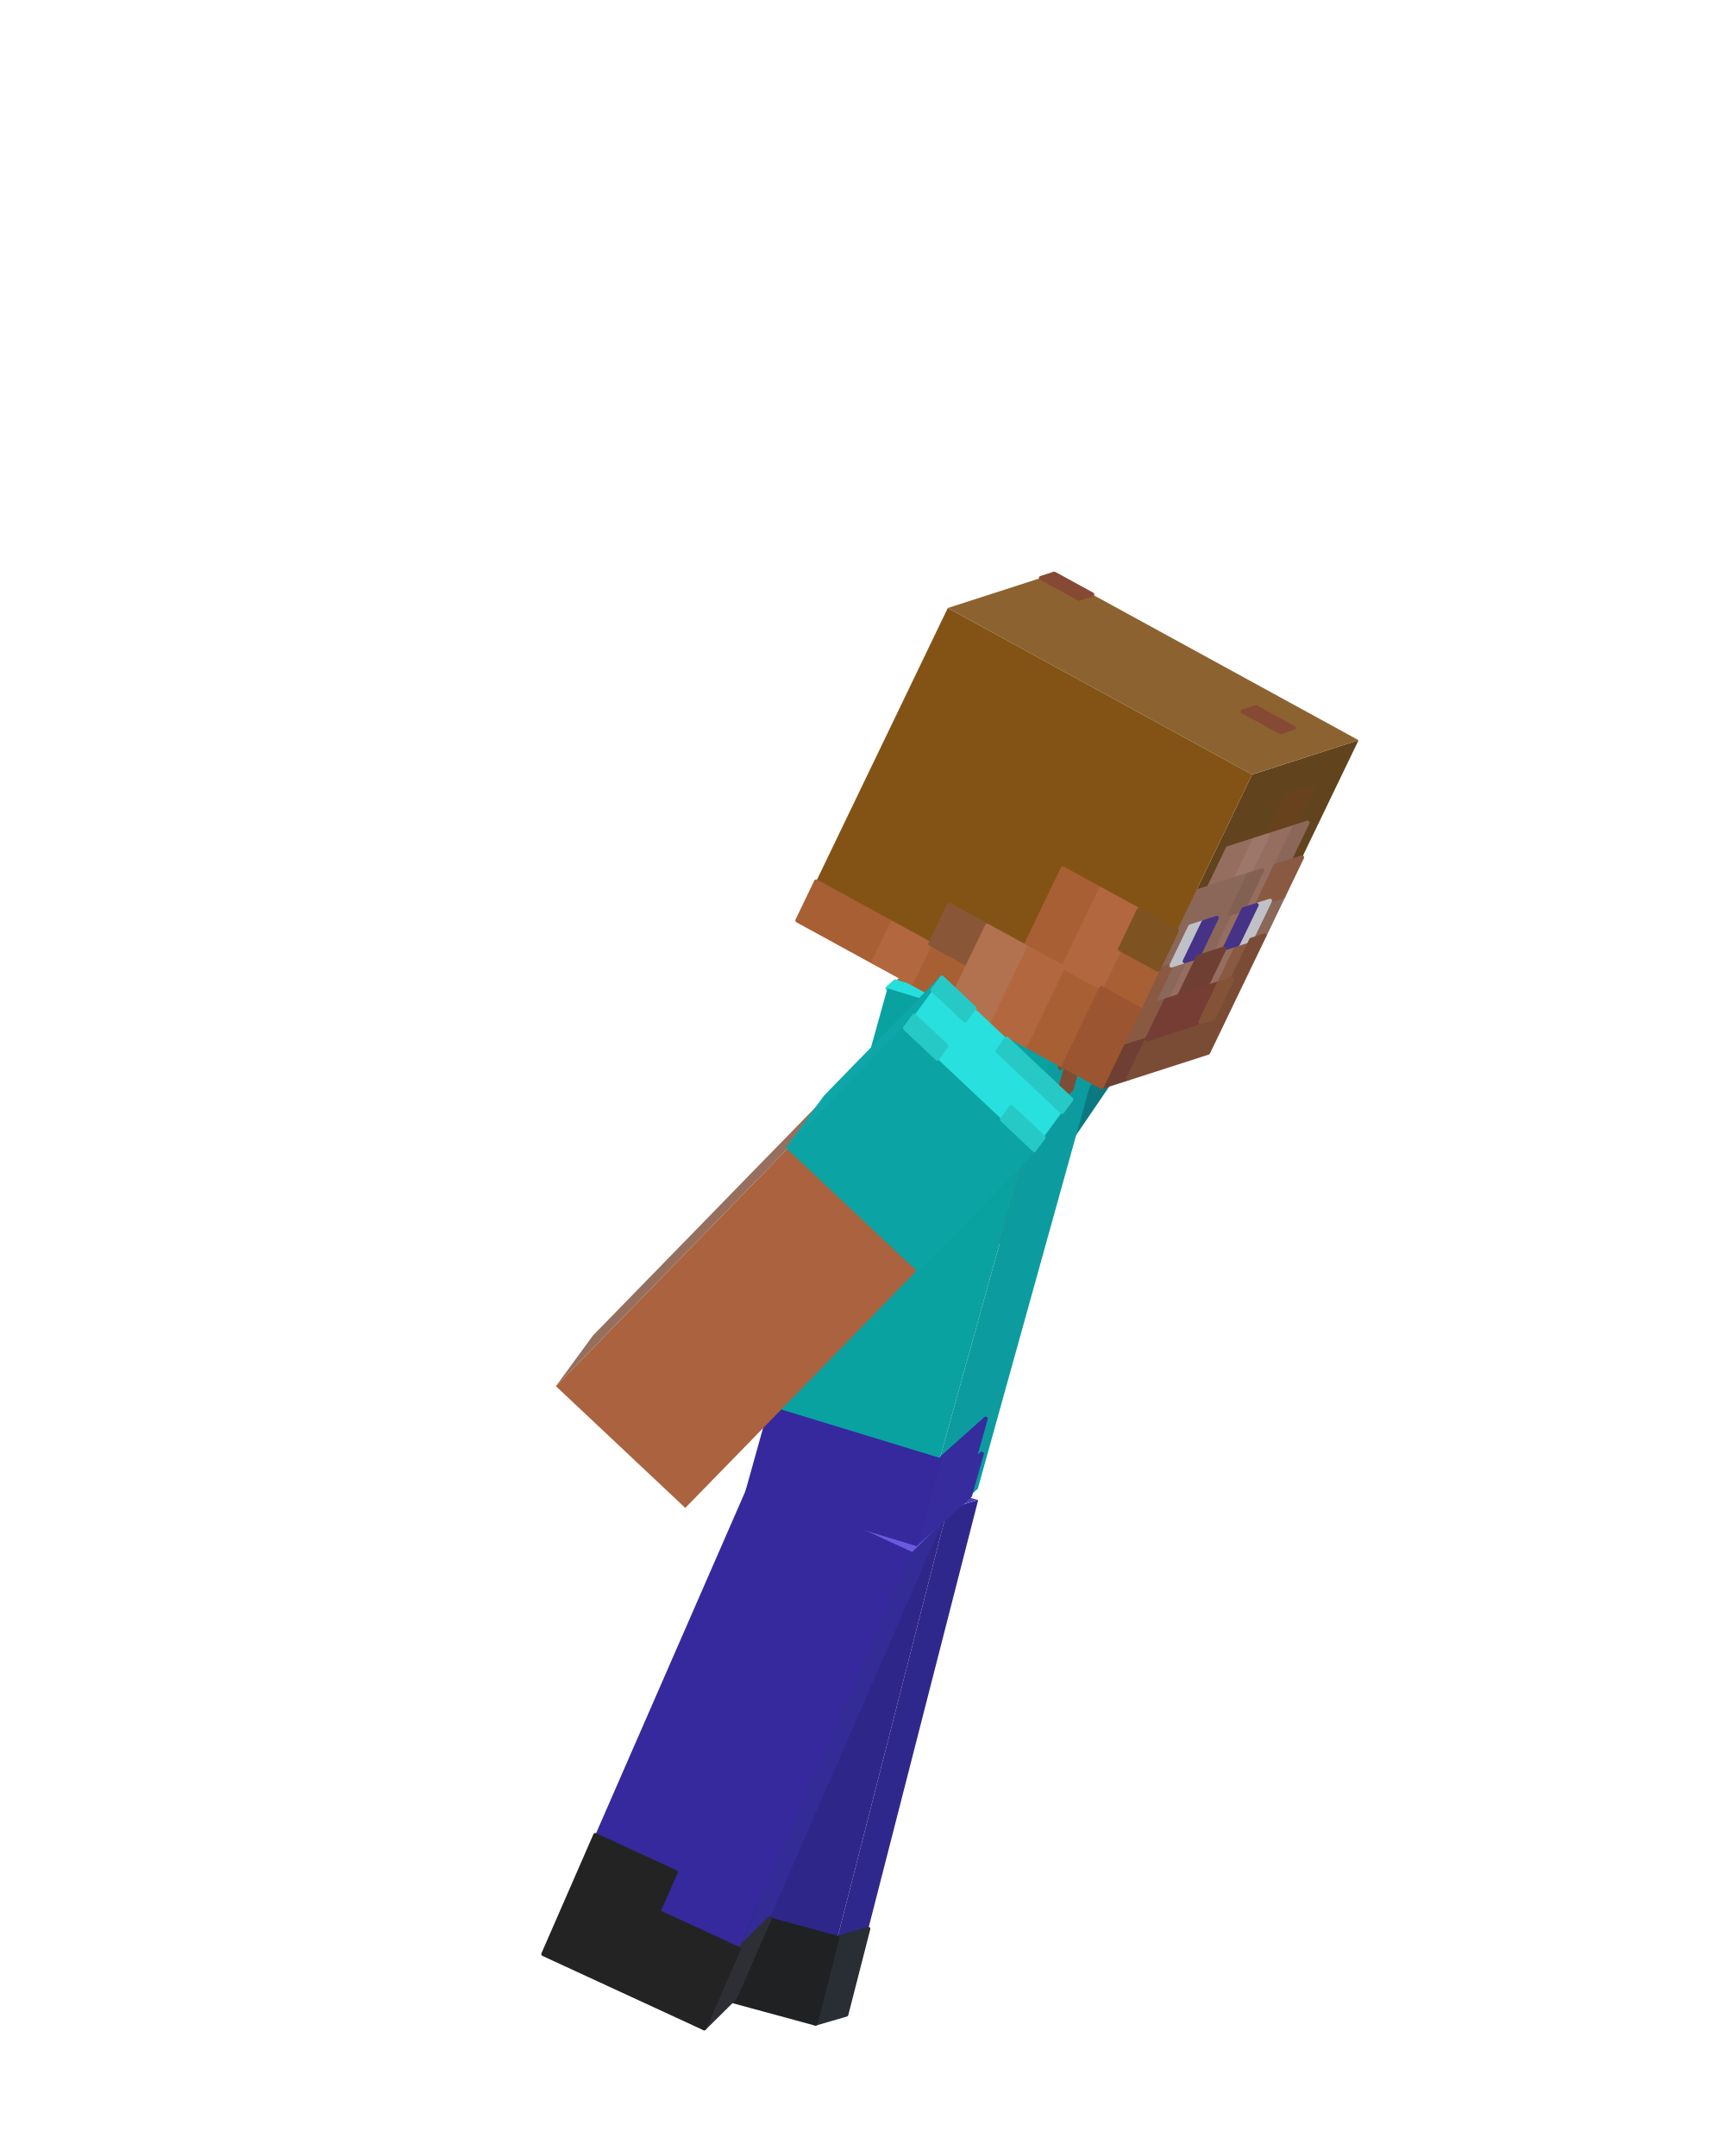
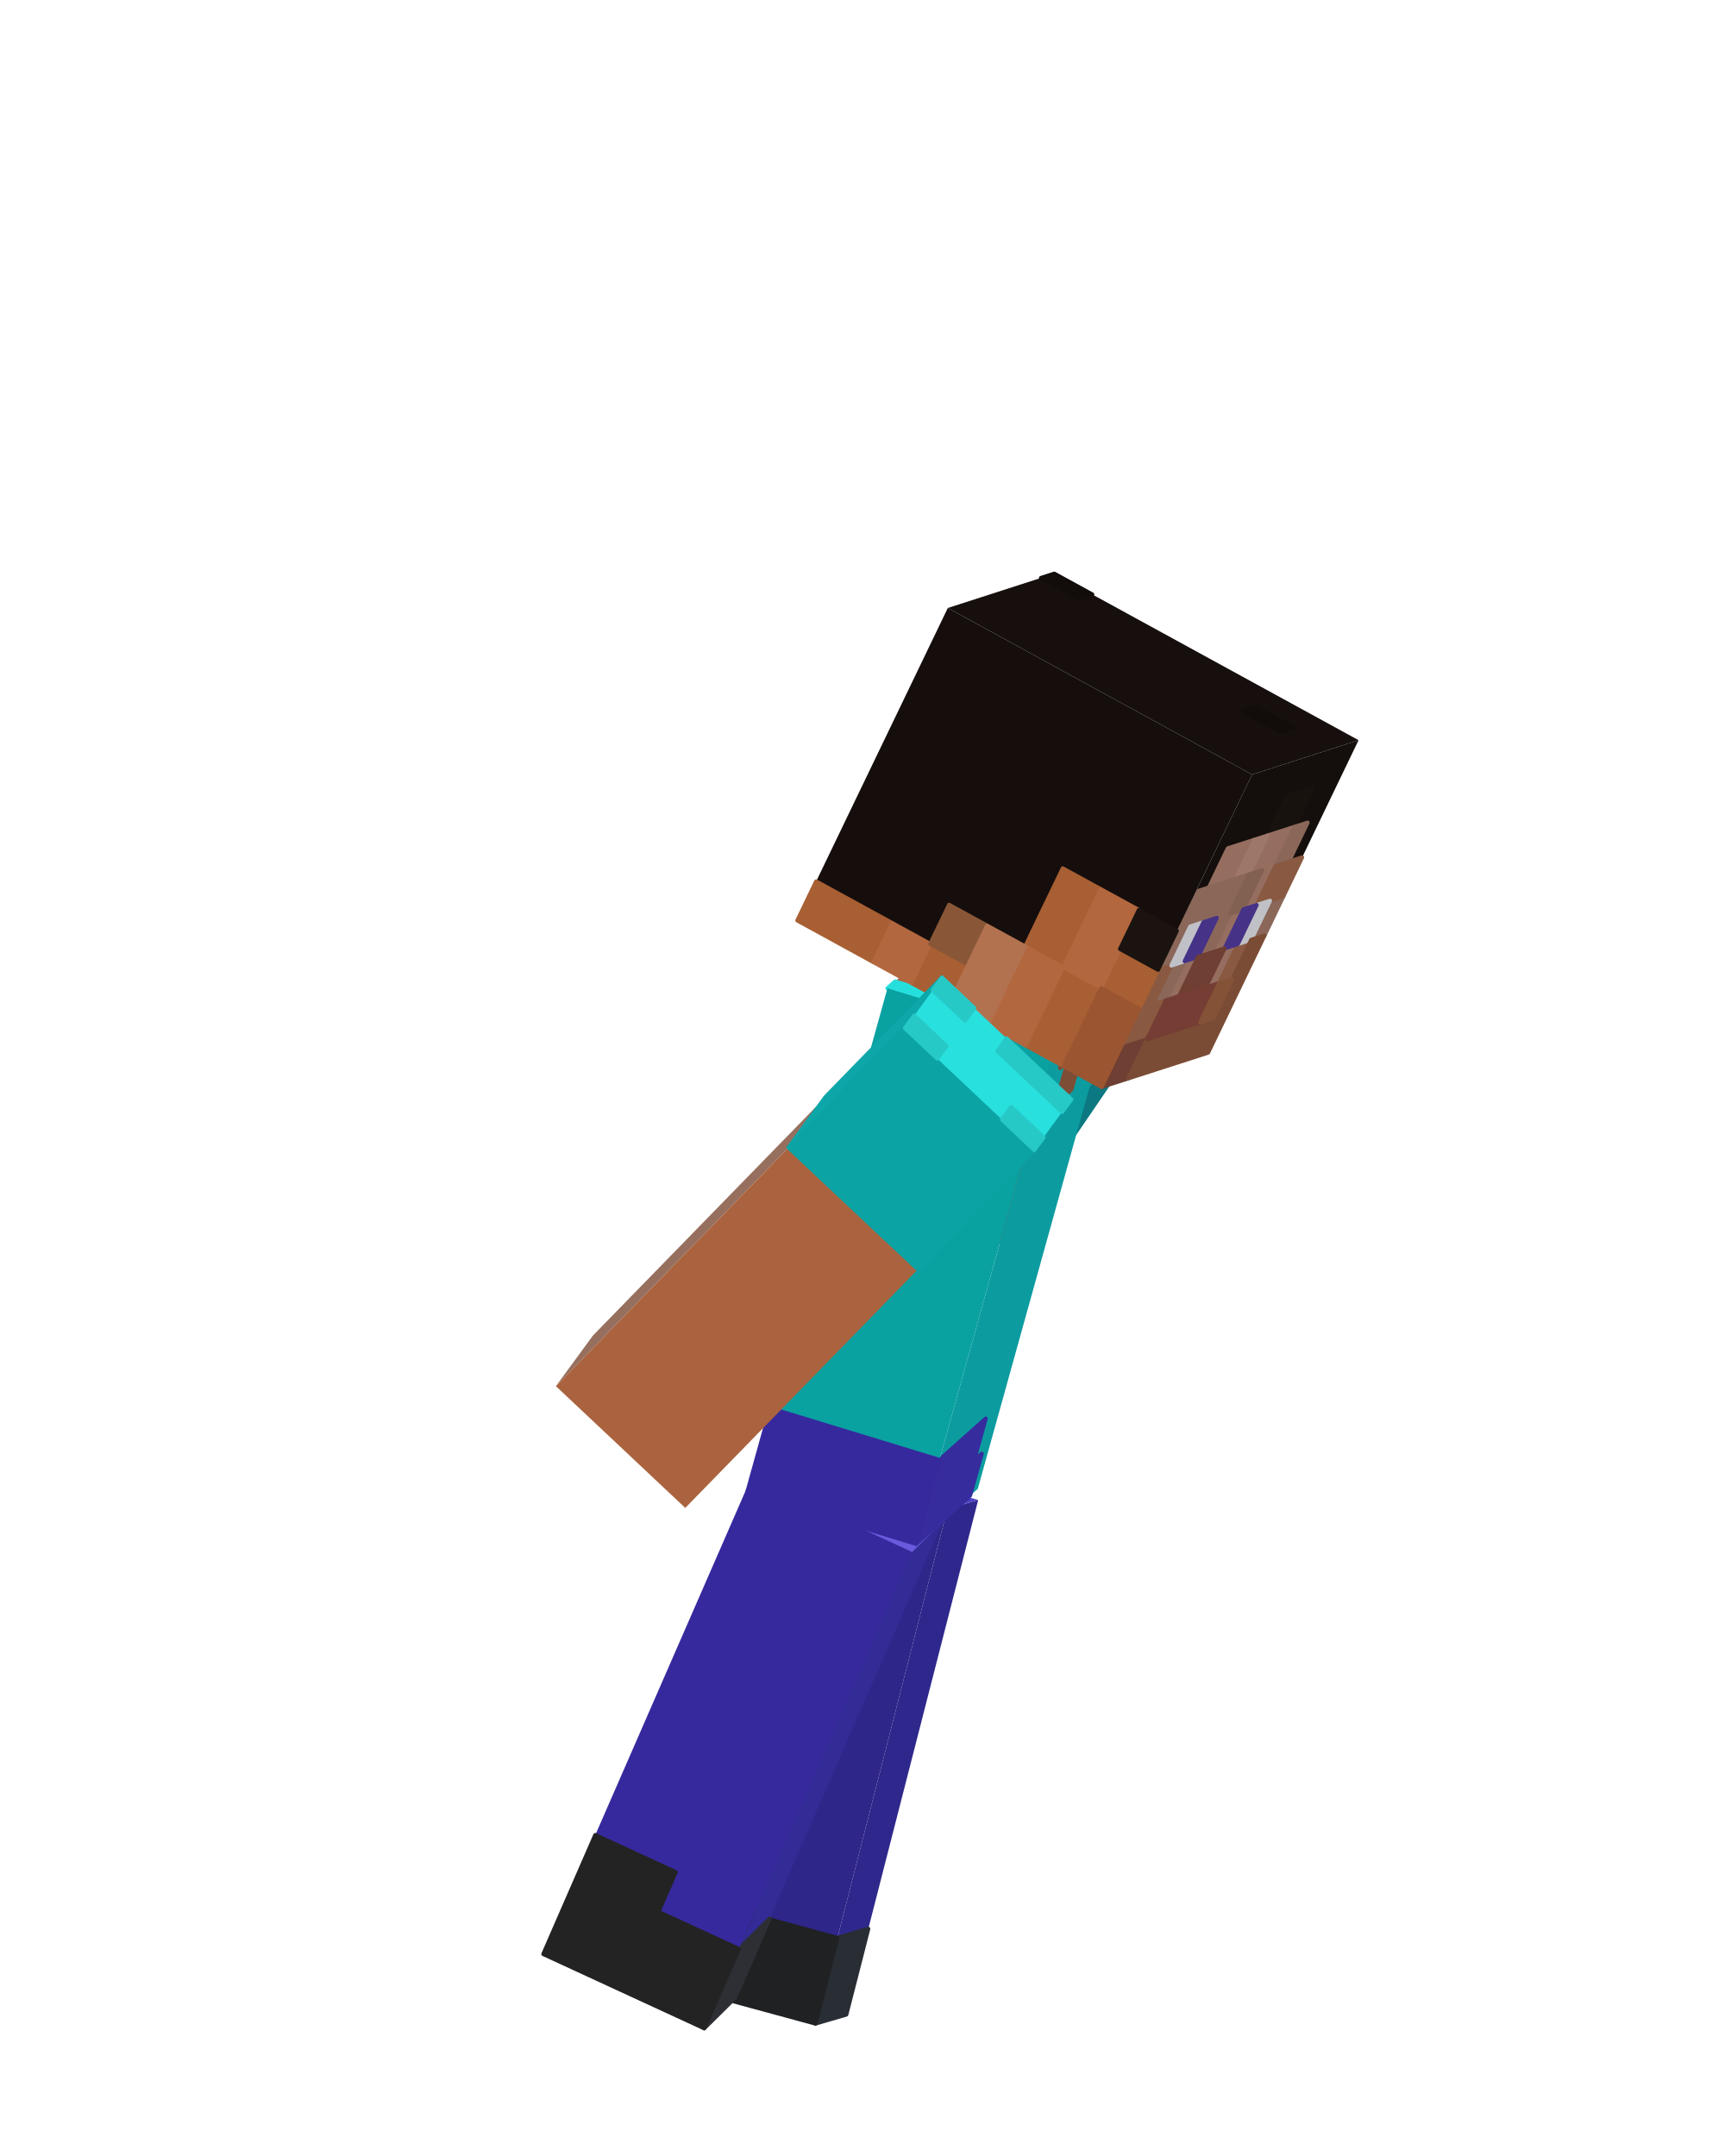
<svg xmlns="http://www.w3.org/2000/svg" viewBox="0 0 256 320" width="256" height="320" role="img" aria-labelledby="jump-land-title">
  <g id="steve">
    <g id="arm-left" aria-label="Left arm">
      <g class="face" data-face="front">
        <path fill="#6b534d" d="M168.07 151.53L171.9 150.07L127.62 214.95L123.8 216.41Z" />
        <path fill="#0c7982" stroke="#0c7982" stroke-width=".6" stroke-linejoin="round" d="M168.07 151.53L171.9 150.07L168.21 155.48L164.38 156.94ZM164.38 156.94L168.21 155.48L164.52 160.88L160.69 162.34ZM160.69 162.34L164.52 160.88L160.83 166.29L157 167.75ZM157 167.75L160.83 166.29L157.14 171.7L153.31 173.16Z" />
      </g>
      <g class="face" data-face="top">
        <path fill="#0ec0c2" d="M146.52 136.46L150.35 135L171.9 150.07L168.07 151.53Z" />
        <path fill="#0daaad" stroke="#0daaad" stroke-width=".6" stroke-linejoin="round" d="M146.52 136.46L147.48 136.1L152.87 139.86L151.91 140.23ZM149.39 135.37L150.35 135L155.74 138.77L154.78 139.13ZM157.3 143.99L158.25 143.63L163.64 147.4L162.68 147.76ZM162.68 147.76L163.64 147.4L169.03 151.16L168.07 151.53ZM165.56 146.67L166.51 146.3L171.9 150.07L170.94 150.44Z" />
      </g>
      <g class="face" data-face="nx">
        <path fill="#995b3b" d="M146.52 136.46L168.07 151.53L123.8 216.41L102.24 201.34Z" />
        <path fill="#0b9497" stroke="#0b9497" stroke-width=".6" stroke-linejoin="round" d="M146.52 136.46L168.07 151.53L164.38 156.94L142.83 141.87ZM142.83 141.87L164.38 156.94L160.69 162.34L139.14 147.27ZM139.14 147.27L160.69 162.34L157 167.75L135.45 152.68ZM135.45 152.68L157 167.75L153.31 173.16L131.76 158.09Z" />
      </g>
    </g>
    <g id="leg-left" aria-label="Left leg">
      <g class="face" data-face="front">
        <path fill="#2f288c" d="M140.59 223.97L145.17 222.63L125.6 299.01L121.02 300.35Z" />
        <path fill="#292d34" stroke="#292d34" stroke-width=".6" stroke-linejoin="round" d="M124.28 287.62L128.86 286.28L127.23 292.65L122.65 293.99ZM122.65 293.99L127.23 292.65L125.6 299.01L121.02 300.35Z" />
      </g>
      <g class="face" data-face="top">
        <path fill="#4d41c3" d="M115.42 217.12L120 215.78L145.17 222.63L140.59 223.97Z" />
      </g>
      <g class="face" data-face="nx">
        <path fill="#2f268a" d="M115.42 217.12L140.59 223.97L121.02 300.35L95.85 293.51Z" />
        <path fill="#1f2123" stroke="#1f2123" stroke-width=".6" stroke-linejoin="round" d="M100.74 274.41L113.33 277.84L111.7 284.2L99.11 280.78ZM99.11 280.78L124.28 287.62L122.65 293.99L97.48 287.15ZM97.48 287.15L122.65 293.99L121.02 300.35L95.85 293.51Z" />
      </g>
    </g>
    <g id="leg-right" aria-label="Right leg">
      <g class="face" data-face="front">
        <path fill="#332b96" d="M135.36 230.37L139.94 225.83L109.09 296.51L104.51 301.05Z" />
        <path fill="#2d2f35" stroke="#2d2f35" stroke-width=".6" stroke-linejoin="round" d="M109.66 289.27L114.23 284.73L111.66 290.62L107.08 295.16ZM107.08 295.16L111.66 290.62L109.09 296.51L104.51 301.05Z" />
      </g>
      <g class="face" data-face="top">
        <path fill="#6a5bde" d="M111.48 219.36L116.05 214.81L139.94 225.83L135.36 230.37Z" />
      </g>
      <g class="face" data-face="nx">
        <path fill="#36299d" d="M111.48 219.36L135.36 230.37L104.51 301.05L80.63 290.03Z" />
        <path fill="#232323" stroke="#232323" stroke-width=".6" stroke-linejoin="round" d="M88.34 272.36L100.29 277.87L97.71 283.76L85.77 278.25ZM85.77 278.25L109.66 289.27L107.08 295.16L83.2 284.14ZM83.2 284.14L107.08 295.16L104.51 301.05L80.63 290.03Z" />
      </g>
    </g>
    <g id="torso" aria-label="Torso">
      <g class="face" data-face="front">
        <path fill="#0c9ca0" d="M156.76 154.34L165.91 146.17L145.11 220.97L135.95 229.15Z" />
        <path fill="#7d4d35" stroke="#7d4d35" stroke-width=".6" stroke-linejoin="round" d="M159.05 152.3L160.19 151.28L158.46 157.51L157.31 158.53ZM161.34 150.25L163.62 148.21L161.89 154.44L159.6 156.49ZM158.46 157.51L160.75 155.47L159.01 161.7L156.72 163.74Z" />
        <path fill="#915b3d" stroke="#915b3d" stroke-width=".6" stroke-linejoin="round" d="M160.19 151.28L161.34 150.25L159.6 156.49L158.46 157.51Z" />
        <path fill="#362c9e" stroke="#362c9e" stroke-width=".6" stroke-linejoin="round" d="M139.42 216.68L146.29 210.55L144.55 216.78L137.68 222.91ZM137.68 222.91L145.7 215.76L143.96 221.99L135.95 229.15Z" />
      </g>
      <g class="face" data-face="top">
        <path fill="#a76642" d="M131.7 146.69L140.86 138.52L165.91 146.17L156.76 154.34Z" />
        <path fill="#25dfdd" stroke="#25dfdd" stroke-width=".6" stroke-linejoin="round" d="M131.7 146.69L132.84 145.67L139.11 147.58L137.96 148.61ZM139.71 139.54L140.86 138.52L147.12 140.43L145.98 141.45ZM137.96 148.61L139.11 147.58L145.37 149.5L144.23 150.52ZM145.98 141.45L147.12 140.43L153.38 142.34L152.24 143.36ZM144.23 150.52L145.37 149.5L151.64 151.41L150.49 152.43ZM152.24 143.36L153.38 142.34L159.65 144.25L158.5 145.28ZM150.49 152.43L151.64 151.41L157.9 153.32L156.76 154.34ZM158.5 145.28L159.65 144.25L165.91 146.17L164.77 147.19Z" />
      </g>
      <g class="face" data-face="nx">
        <path fill="#0aa1a1" d="M131.7 146.69L156.76 154.34L135.95 229.15L110.89 221.5Z" />
        <path fill="#36299e" stroke="#36299e" stroke-width=".6" stroke-linejoin="round" d="M114.36 209.03L139.42 216.68L137.68 222.91L112.63 215.26ZM112.63 215.26L137.68 222.91L135.95 229.15L110.89 221.5Z" />
      </g>
    </g>
    <g id="head" aria-label="Head">
      <g class="face" data-face="front">
-         <path fill="#61431e" d="M185.82 114.96L201.62 109.86L179.29 156.24L163.49 161.33Z" />
-         <path fill="#68421d" stroke="#68421d" stroke-width=".6" stroke-linejoin="round" d="M190.93 118.2L194.88 116.93L192.09 122.73L188.14 124Z" />
+         <path fill="#140f0c" d="M185.82 114.96L201.62 109.86L179.29 156.24L163.49 161.33Z" />
+         <path fill="#18120e" stroke="#18120e" stroke-width=".6" stroke-linejoin="round" d="M190.93 118.2L194.88 116.93L192.09 122.73L188.14 124Z" />
        <path fill="#956e60" stroke="#956e60" stroke-width=".6" stroke-linejoin="round" d="M182.21 125.91L186.16 124.64L183.37 130.44L179.42 131.71ZM188.14 124L192.09 122.73L189.29 128.53L185.34 129.8ZM187.32 129.16L189.29 128.53L186.5 134.32L184.53 134.96ZM182.55 135.6L184.53 134.96L181.74 140.76L179.76 141.39ZM175.81 142.67L177.79 142.03L175 147.83L173.02 148.47ZM181.74 140.76L183.71 140.12L180.92 145.92L178.95 146.55Z" />
        <path fill="#9d7769" stroke="#9d7769" stroke-width=".6" stroke-linejoin="round" d="M186.16 124.64L188.14 124L185.34 129.8L183.37 130.44Z" />
        <path fill="#8a6759" stroke="#8a6759" stroke-width=".6" stroke-linejoin="round" d="M192.09 122.73L194.06 122.09L191.27 127.89L189.29 128.53ZM177.45 132.35L185.34 129.8L182.55 135.6L174.65 138.15ZM174.65 138.15L176.63 137.51L173.84 143.31L171.86 143.94ZM180.58 136.23L182.55 135.6L179.76 141.39L177.79 142.03ZM188.48 133.69L190.45 133.05L187.66 138.85L185.69 139.48ZM173.84 143.31L175.81 142.67L173.02 148.47L171.05 149.1Z" />
        <path fill="#826052" stroke="#826052" stroke-width=".6" stroke-linejoin="round" d="M185.34 129.8L187.32 129.16L184.53 134.96L182.55 135.6Z" />
        <path fill="#895941" stroke="#895941" stroke-width=".6" stroke-linejoin="round" d="M189.29 128.53L193.24 127.25L190.45 133.05L186.5 134.32ZM171.86 143.94L173.84 143.31L171.05 149.1L169.07 149.74ZM183.71 140.12L185.69 139.48L182.89 145.28L180.92 145.92ZM169.07 149.74L173.02 148.47L170.23 154.26L166.28 155.54Z" />
        <path fill="#bfc1c6" stroke="#bfc1c6" stroke-width=".6" stroke-linejoin="round" d="M176.63 137.51L178.6 136.87L175.81 142.67L173.84 143.31ZM186.5 134.32L188.48 133.69L185.69 139.48L183.71 140.12Z" />
        <path fill="#463287" stroke="#463287" stroke-width=".6" stroke-linejoin="round" d="M178.6 136.87L180.58 136.23L177.79 142.03L175.81 142.67ZM184.53 134.96L186.5 134.32L183.71 140.12L181.74 140.76Z" />
        <path fill="#6e3f32" stroke="#6e3f32" stroke-width=".6" stroke-linejoin="round" d="M177.79 142.03L181.74 140.76L178.95 146.55L175 147.83ZM166.28 155.54L170.23 154.26L167.44 160.06L163.49 161.33Z" />
        <path fill="#7b4c35" stroke="#7b4c35" stroke-width=".6" stroke-linejoin="round" d="M185.69 139.48L187.66 138.85L184.87 144.64L182.89 145.28ZM182.89 145.28L184.87 144.64L182.08 150.44L180.1 151.08ZM170.23 154.26L182.08 150.44L179.29 156.24L167.44 160.06Z" />
        <path fill="#753d33" stroke="#753d33" stroke-width=".6" stroke-linejoin="round" d="M173.02 148.47L180.92 145.92L178.13 151.72L170.23 154.26Z" />
        <path fill="#845337" stroke="#845337" stroke-width=".6" stroke-linejoin="round" d="M180.92 145.92L182.89 145.28L180.1 151.08L178.13 151.72Z" />
      </g>
      <g class="face" data-face="top">
-         <path fill="#8c6330" d="M140.66 90.24L156.46 85.14L201.62 109.86L185.82 114.96Z" />
-         <path fill="#864a34" stroke="#864a34" stroke-width=".6" stroke-linejoin="round" d="M154.48 85.78L156.46 85.14L162.1 88.23L160.13 88.87ZM184.4 105.59L186.38 104.95L192.02 108.04L190.05 108.68Z" />
+         <path fill="#160f0d" d="M140.66 90.24L156.46 85.14L201.62 109.86L185.82 114.96Z" />
+         <path fill="#120d0a" stroke="#120d0a" stroke-width=".6" stroke-linejoin="round" d="M154.48 85.78L156.46 85.14L162.1 88.23L160.13 88.87ZM184.4 105.59L186.38 104.95L192.02 108.04L190.05 108.68Z" />
      </g>
      <g class="face" data-face="nx">
-         <path fill="#835315" d="M140.66 90.24L185.82 114.96L163.49 161.33L118.33 136.62Z" />
+         <path fill="#150e0c" d="M140.66 90.24L185.82 114.96L163.49 161.33L118.33 136.62Z" />
        <path fill="#a85f33" stroke="#a85f33" stroke-width=".6" stroke-linejoin="round" d="M157.72 128.88L163.36 131.97L160.57 137.76L154.93 134.67ZM154.93 134.67L160.57 137.76L157.78 143.56L152.14 140.47ZM166.22 140.85L171.86 143.94L169.07 149.74L163.43 146.65ZM157.78 143.56L163.43 146.65L160.64 152.45L154.99 149.36ZM121.12 130.82L132.41 137L129.62 142.8L118.33 136.62ZM138.05 140.09L143.7 143.18L140.91 148.98L135.26 145.89ZM154.99 149.36L160.64 152.45L157.84 158.25L152.2 155.16Z" />
        <path fill="#b2673f" stroke="#b2673f" stroke-width=".6" stroke-linejoin="round" d="M163.36 131.97L169.01 135.06L166.22 140.85L160.57 137.76ZM160.57 137.76L166.22 140.85L163.43 146.65L157.78 143.56ZM152.14 140.47L157.78 143.56L154.99 149.36L149.34 146.27ZM132.41 137L138.05 140.09L135.26 145.89L129.62 142.8ZM149.34 146.27L154.99 149.36L152.2 155.16L146.55 152.07Z" />
-         <path fill="#7e5221" stroke="#7e5221" stroke-width=".6" stroke-linejoin="round" d="M169.01 135.06L174.65 138.15L171.86 143.94L166.22 140.85Z" />
+         <path fill="#1a130f" stroke="#1a130f" stroke-width=".6" stroke-linejoin="round" d="M169.01 135.06L174.65 138.15L171.86 143.94L166.22 140.85Z" />
        <path fill="#895737" stroke="#895737" stroke-width=".6" stroke-linejoin="round" d="M140.85 134.29L146.49 137.38L143.7 143.18L138.05 140.09Z" />
        <path fill="#b2724f" stroke="#b2724f" stroke-width=".6" stroke-linejoin="round" d="M146.49 137.38L152.14 140.47L149.34 146.27L143.7 143.18ZM143.7 143.18L149.34 146.27L146.55 152.07L140.91 148.98Z" />
        <path fill="#9b5531" stroke="#9b5531" stroke-width=".6" stroke-linejoin="round" d="M163.43 146.65L169.07 149.74L166.28 155.54L160.64 152.45ZM160.64 152.45L166.28 155.54L163.49 161.33L157.84 158.25Z" />
      </g>
    </g>
    <g id="arm-right" aria-label="Right arm">
      <g class="face" data-face="back">
        <path fill="#966f5e" d="M139.79 145.09L134.3 152.61L82.5 205.74L88 198.22Z" />
        <path fill="#0da6a9" stroke="#0da6a9" stroke-width=".6" stroke-linejoin="round" d="M139.79 145.09L134.3 152.61L129.98 157.04L135.48 149.52ZM135.48 149.52L129.98 157.04L125.66 161.46L131.16 153.95ZM131.16 153.95L125.66 161.46L121.35 165.89L126.84 158.37ZM126.84 158.37L121.35 165.89L117.03 170.32L122.53 162.8Z" />
      </g>
      <g class="face" data-face="nx">
        <path fill="#aa633e" d="M134.3 152.61L153.49 170.69L101.7 223.81L82.5 205.74Z" />
        <path fill="#0ba3a4" stroke="#0ba3a4" stroke-width=".6" stroke-linejoin="round" d="M134.3 152.61L153.49 170.69L149.18 175.12L129.98 157.04ZM129.98 157.04L149.18 175.12L144.86 179.54L125.66 161.46ZM125.66 161.46L144.86 179.54L140.55 183.97L121.35 165.89ZM121.35 165.89L140.55 183.97L136.23 188.4L117.03 170.32Z" />
      </g>
      <g class="face" data-face="top">
        <path fill="#28e0de" d="M134.3 152.61L139.79 145.09L158.99 163.17L153.49 170.69Z" />
        <path fill="#27c9c7" stroke="#27c9c7" stroke-width=".6" stroke-linejoin="round" d="M134.3 152.61L135.67 150.73L140.47 155.25L139.1 157.13ZM138.42 146.97L139.79 145.09L144.59 149.61L143.22 151.49ZM148.02 156.01L149.39 154.13L154.19 158.65L152.82 160.53ZM148.7 166.17L150.07 164.29L154.87 168.81L153.49 170.69ZM152.82 160.53L154.19 158.65L158.99 163.17L157.62 165.05Z" />
      </g>
    </g>
  </g>
</svg>
